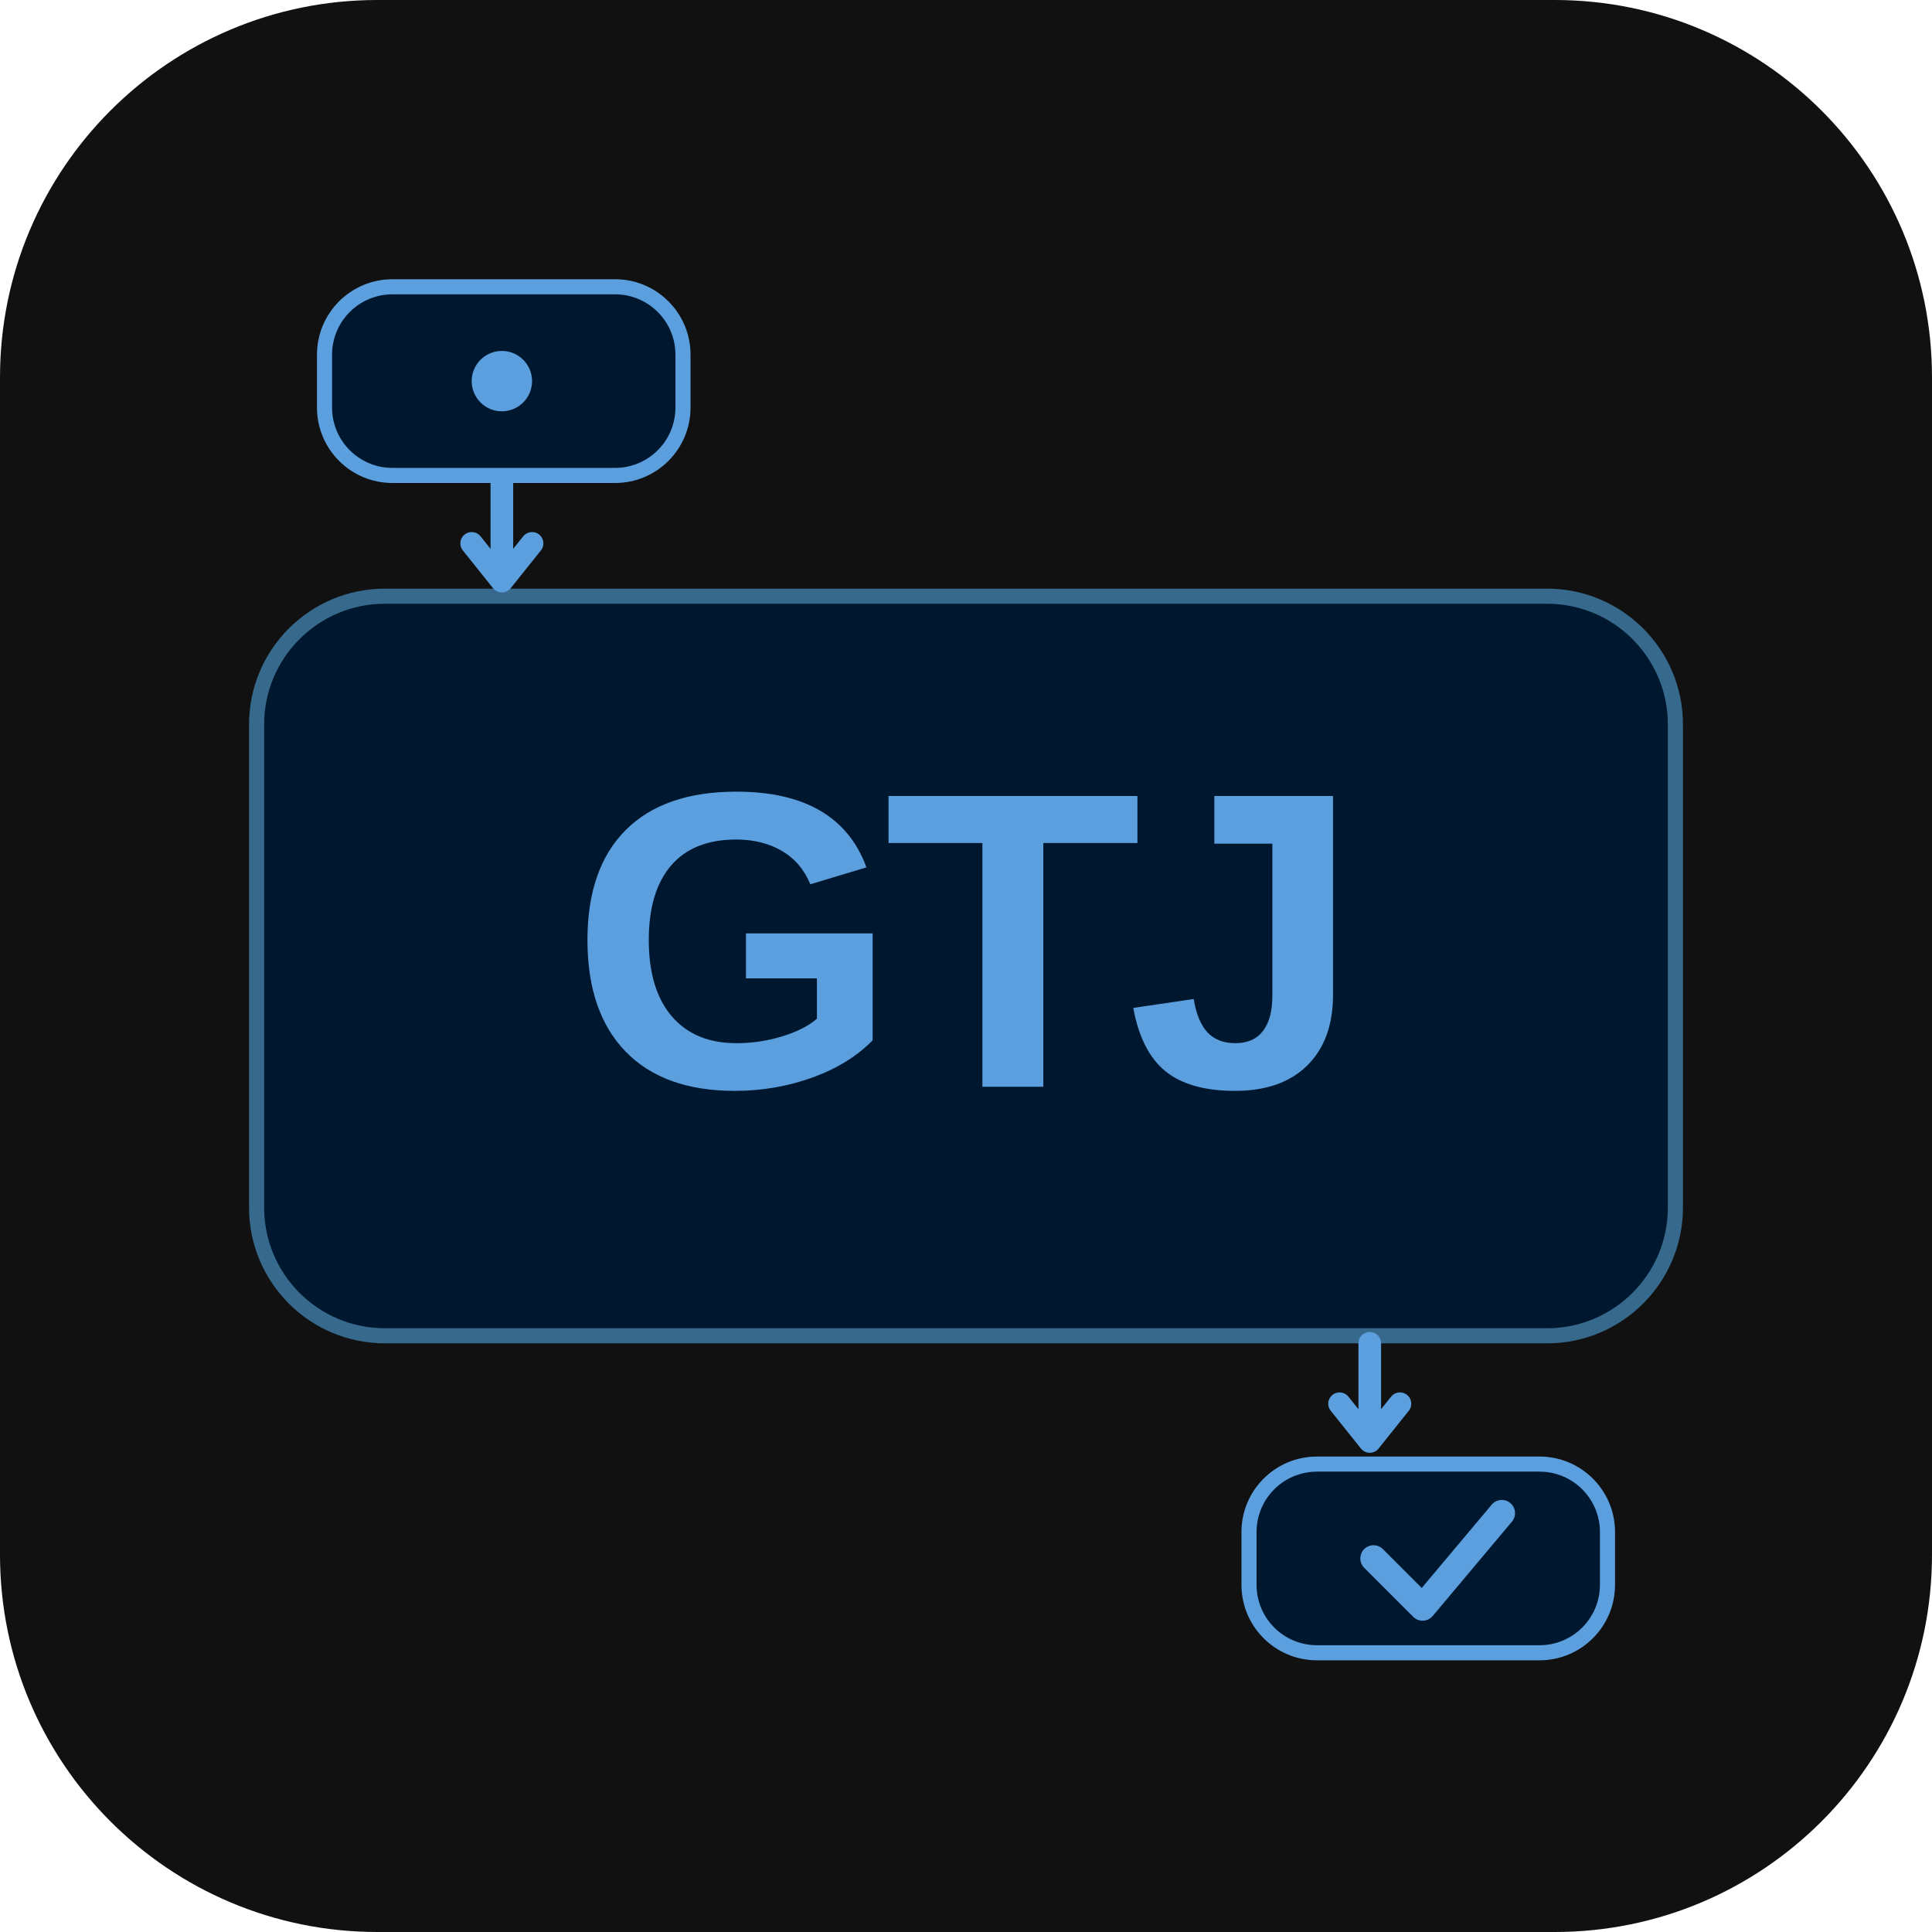
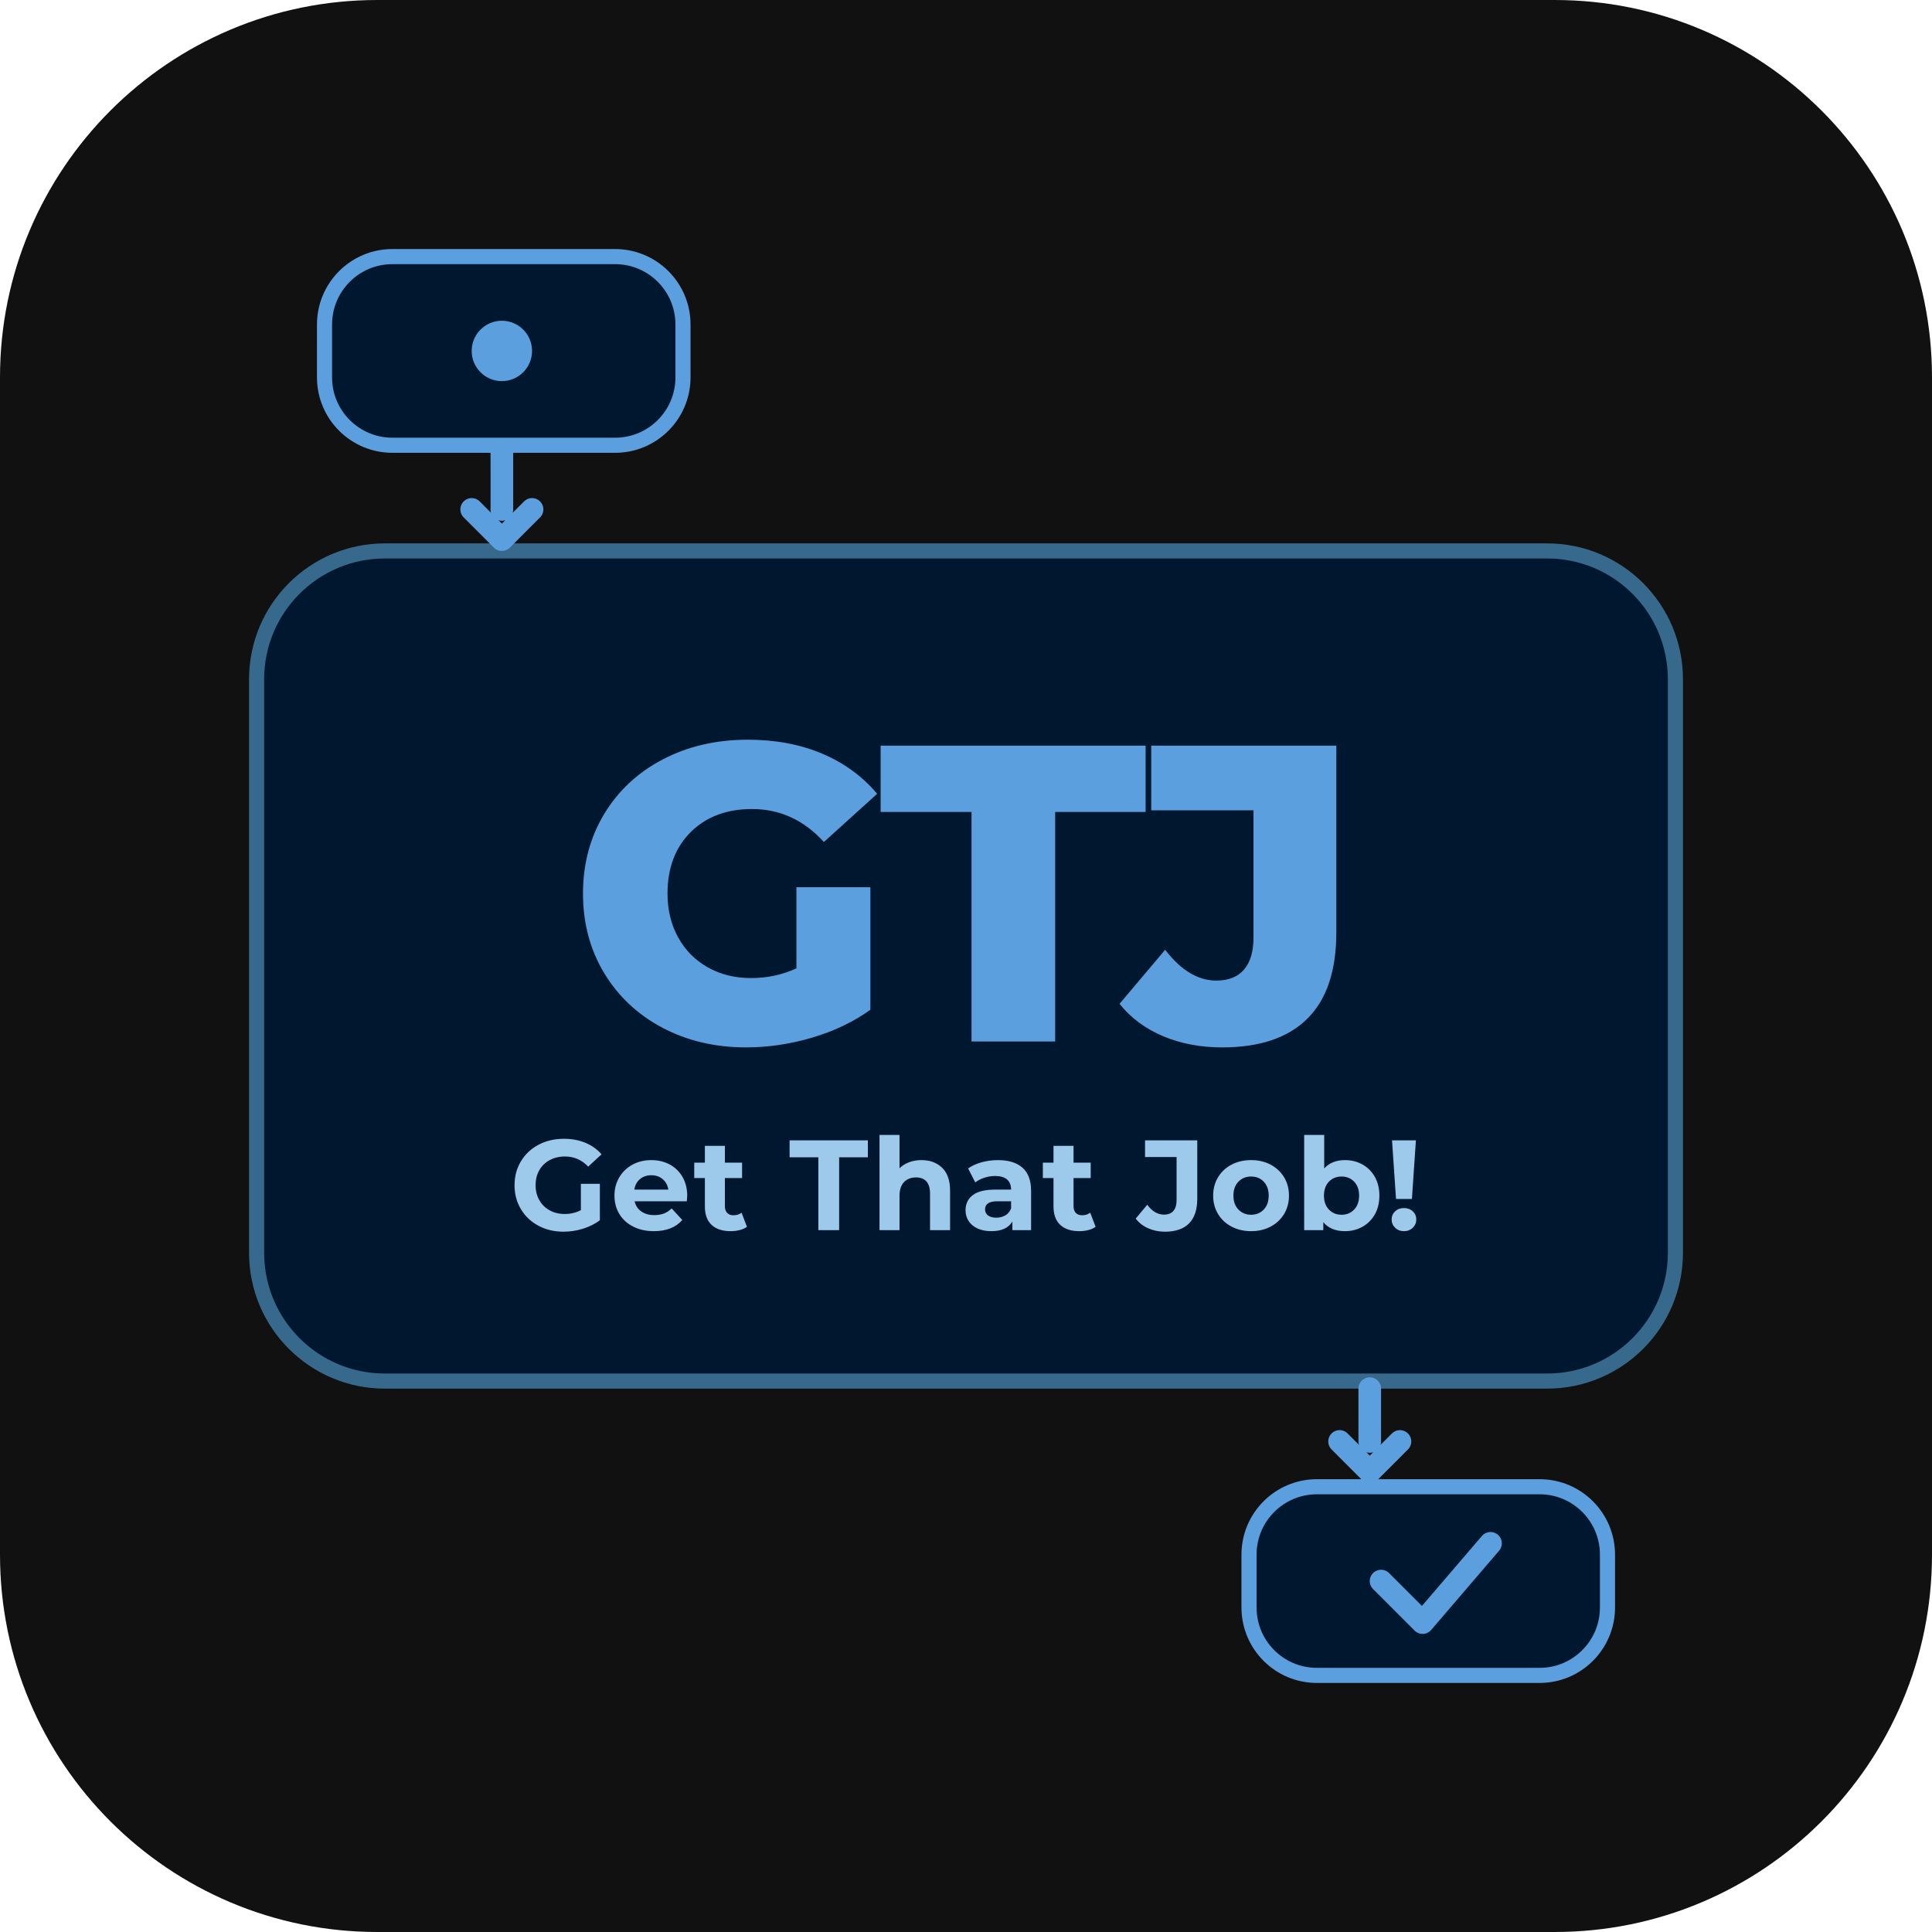
<svg xmlns="http://www.w3.org/2000/svg" viewBox="0 0 512 512" role="img" aria-labelledby="title desc">
  <rect width="512" height="512" rx="100" fill="#111111" />
-   <rect x="68" y="158" width="376" height="196" rx="34" fill="#00182f" stroke="#37698c" stroke-width="4" />
-   <rect x="86" y="76" width="95" height="50" rx="18" fill="#00182f" stroke="#5c9fde" stroke-width="4" />
-   <circle cx="133" cy="101" r="8" fill="#5c9fde" />
-   <path d="M133 128v22m-8-6 8 10 8-10" fill="none" stroke="#5c9fde" stroke-width="6" stroke-linecap="round" stroke-linejoin="round" />
-   <text x="256" y="288" text-anchor="middle" font-family="Arial, Helvetica, sans-serif" font-size="112" font-weight="800" letter-spacing="-4" fill="#5c9fde">GTJ</text>
-   <path d="M363 356v22m-8-6 8 10 8-10" fill="none" stroke="#5c9fde" stroke-width="6" stroke-linecap="round" stroke-linejoin="round" />
-   <rect x="331" y="388" width="95" height="50" rx="18" fill="#00182f" stroke="#5c9fde" stroke-width="4" />
-   <path d="m364 413 13 13 21-25" fill="none" stroke="#5c9fde" stroke-width="7" stroke-linecap="round" stroke-linejoin="round" />
+   <rect x="68" y="146" width="376" height="220" rx="34" fill="#00182f" stroke="#37698c" stroke-width="4" />
+   <rect x="86" y="68" width="95" height="50" rx="18" fill="#00182f" stroke="#5c9fde" stroke-width="4" />
+   <circle cx="133" cy="93" r="8" fill="#5c9fde" />
+   <path d="M133 120v15m-8 0 8 8 8-8" fill="none" stroke="#5c9fde" stroke-width="6" stroke-linecap="round" stroke-linejoin="round" />
+   <path id="gtj-wordmark" fill="#5c9fde" d="M211.06 235.12H230.66V267.6Q223.94 272.42 215.2 274.99Q206.46 277.57 197.73 277.57Q185.41 277.57 175.55 272.36Q165.7 267.15 160.1 257.86Q154.5 248.56 154.5 236.8Q154.5 225.04 160.1 215.74Q165.7 206.45 175.66 201.24Q185.63 196.03 198.18 196.03Q209.15 196.03 217.89 199.73Q226.62 203.42 232.45 210.37L218.34 223.14Q210.38 214.4 199.3 214.4Q189.22 214.4 183.06 220.5Q176.9 226.61 176.9 236.8Q176.9 243.3 179.7 248.39Q182.5 253.49 187.54 256.34Q192.58 259.2 199.07 259.2Q205.46 259.2 211.06 256.62ZM257.46 215.18H233.38V197.6H303.6V215.18H279.63V276H257.46ZM296.69 266.03 308.78 251.7Q315.06 259.87 322.34 259.87Q327.15 259.87 329.67 256.96Q332.19 254.05 332.19 248.45V214.74H305.09V197.6H354.14V247.1Q354.14 262.34 346.47 269.95Q338.8 277.57 323.9 277.57Q315.28 277.57 308.22 274.6Q301.17 271.63 296.69 266.03Z" />
+   <path id="tagline" fill="#9dc9eb" d="M153.94 313.73H158.97V323.38Q157.03 324.84 154.48 325.63Q151.93 326.41 149.35 326.41Q145.64 326.41 142.69 324.83Q139.73 323.25 138.05 320.44Q136.36 317.64 136.36 314.1Q136.36 310.56 138.05 307.76Q139.73 304.95 142.72 303.37Q145.71 301.79 149.45 301.79Q152.58 301.79 155.13 302.85Q157.68 303.9 159.41 305.91L155.88 309.17Q153.33 306.48 149.72 306.48Q147.45 306.48 145.68 307.44Q143.91 308.39 142.92 310.12Q141.94 311.86 141.94 314.1Q141.94 316.31 142.92 318.04Q143.91 319.78 145.66 320.75Q147.41 321.72 149.66 321.72Q152.04 321.72 153.94 320.7ZM182.01 318.35H168.18Q168.55 320.05 169.94 321.04Q171.34 322.02 173.41 322.02Q174.84 322.02 175.95 321.6Q177.05 321.17 178 320.25L180.82 323.31Q178.24 326.27 173.28 326.27Q170.18 326.27 167.8 325.06Q165.42 323.86 164.13 321.72Q162.84 319.57 162.84 316.85Q162.84 314.17 164.11 312.01Q165.39 309.85 167.62 308.64Q169.84 307.44 172.6 307.44Q175.28 307.44 177.46 308.59Q179.63 309.75 180.88 311.91Q182.12 314.07 182.12 316.92Q182.12 317.02 182.01 318.35ZM168.11 315.26H177.12Q176.85 313.52 175.62 312.49Q174.4 311.45 172.63 311.45Q170.83 311.45 169.6 312.47Q168.38 313.49 168.11 315.26ZM197.95 325.12Q197.17 325.69 196.03 325.98Q194.89 326.27 193.63 326.27Q190.37 326.27 188.58 324.61Q186.8 322.94 186.8 319.71V312.2H183.98V308.12H186.8V303.66H192.1V308.12H196.66V312.2H192.1V319.64Q192.1 320.8 192.7 321.43Q193.29 322.06 194.38 322.06Q195.64 322.06 196.52 321.38ZM216.87 306.69H209.25V302.2H229.99V306.69H222.38V326H216.87ZM251.78 315.53V326H246.47V316.34Q246.47 314.17 245.52 313.1Q244.57 312.03 242.77 312.03Q240.76 312.03 239.57 313.27Q238.38 314.51 238.38 316.96V326H233.08V300.77H238.38V309.61Q239.43 308.56 240.93 308Q242.43 307.44 244.19 307.44Q247.59 307.44 249.69 309.48Q251.78 311.52 251.78 315.53ZM273.25 315.56V326H268.29V323.72Q266.79 326.27 262.71 326.27Q260.61 326.27 259.06 325.56Q257.51 324.84 256.7 323.59Q255.88 322.33 255.88 320.73Q255.88 318.18 257.8 316.72Q259.72 315.26 263.73 315.26H267.95Q267.95 313.52 266.9 312.59Q265.84 311.65 263.73 311.65Q262.27 311.65 260.86 312.11Q259.45 312.57 258.46 313.35L256.56 309.65Q258.06 308.59 260.15 308.01Q262.24 307.44 264.45 307.44Q268.7 307.44 270.98 309.46Q273.25 311.48 273.25 315.56ZM267.95 320.22V318.35H264.31Q261.05 318.35 261.05 320.49Q261.05 321.51 261.85 322.11Q262.65 322.7 264.04 322.7Q265.4 322.7 266.45 322.07Q267.51 321.44 267.95 320.22ZM290.35 325.12Q289.56 325.69 288.43 325.98Q287.29 326.27 286.03 326.27Q282.76 326.27 280.98 324.61Q279.19 322.94 279.19 319.71V312.2H276.37V308.12H279.19V303.66H284.5V308.12H289.05V312.2H284.5V319.64Q284.5 320.8 285.09 321.43Q285.69 322.06 286.78 322.06Q288.03 322.06 288.92 321.38ZM300.97 322.94 304.03 319.27Q305.97 321.89 308.45 321.89Q311.81 321.89 311.81 317.94V306.62H303.45V302.2H317.29V317.64Q317.29 322.02 315.11 324.22Q312.94 326.41 308.72 326.41Q306.31 326.41 304.28 325.51Q302.26 324.61 300.97 322.94ZM321.5 316.85Q321.5 314.13 322.79 311.99Q324.08 309.85 326.37 308.64Q328.67 307.44 331.56 307.44Q334.45 307.44 336.73 308.64Q339 309.85 340.3 311.99Q341.59 314.13 341.59 316.85Q341.59 319.57 340.3 321.72Q339 323.86 336.73 325.06Q334.45 326.27 331.56 326.27Q328.67 326.27 326.37 325.06Q324.08 323.86 322.79 321.72Q321.5 319.57 321.5 316.85ZM336.22 316.85Q336.22 314.54 334.91 313.16Q333.6 311.79 331.56 311.79Q329.52 311.79 328.19 313.16Q326.87 314.54 326.87 316.85Q326.87 319.17 328.19 320.54Q329.52 321.92 331.56 321.92Q333.6 321.92 334.91 320.54Q336.22 319.17 336.22 316.85ZM365.55 316.85Q365.55 319.68 364.36 321.8Q363.17 323.93 361.08 325.1Q358.99 326.27 356.44 326.27Q352.66 326.27 350.69 323.89V326H345.62V300.77H350.93V309.65Q352.93 307.44 356.44 307.44Q358.99 307.44 361.08 308.61Q363.17 309.78 364.36 311.91Q365.55 314.03 365.55 316.85ZM360.18 316.85Q360.18 314.54 358.87 313.16Q357.56 311.79 355.52 311.79Q353.48 311.79 352.17 313.16Q350.86 314.54 350.86 316.85Q350.86 319.17 352.17 320.54Q353.48 321.92 355.52 321.92Q357.56 321.92 358.87 320.54Q360.18 319.17 360.18 316.85ZM368.9 302.2H375.23L374.17 317.74H369.96ZM368.8 323.18Q368.8 321.89 369.72 321.02Q370.64 320.15 372.07 320.15Q373.49 320.15 374.41 321.02Q375.33 321.89 375.33 323.18Q375.33 324.47 374.4 325.37Q373.46 326.27 372.07 326.27Q370.67 326.27 369.74 325.37Q368.8 324.47 368.8 323.18Z" />
+   <path d="M363 368v14m-8 0 8 8 8-8" fill="none" stroke="#5c9fde" stroke-width="6" stroke-linecap="round" stroke-linejoin="round" />
+   <rect x="331" y="394" width="95" height="50" rx="18" fill="#00182f" stroke="#5c9fde" stroke-width="4" />
+   <path d="m366 419 11 11 18-21" fill="none" stroke="#5c9fde" stroke-width="6" stroke-linecap="round" stroke-linejoin="round" />
</svg>
